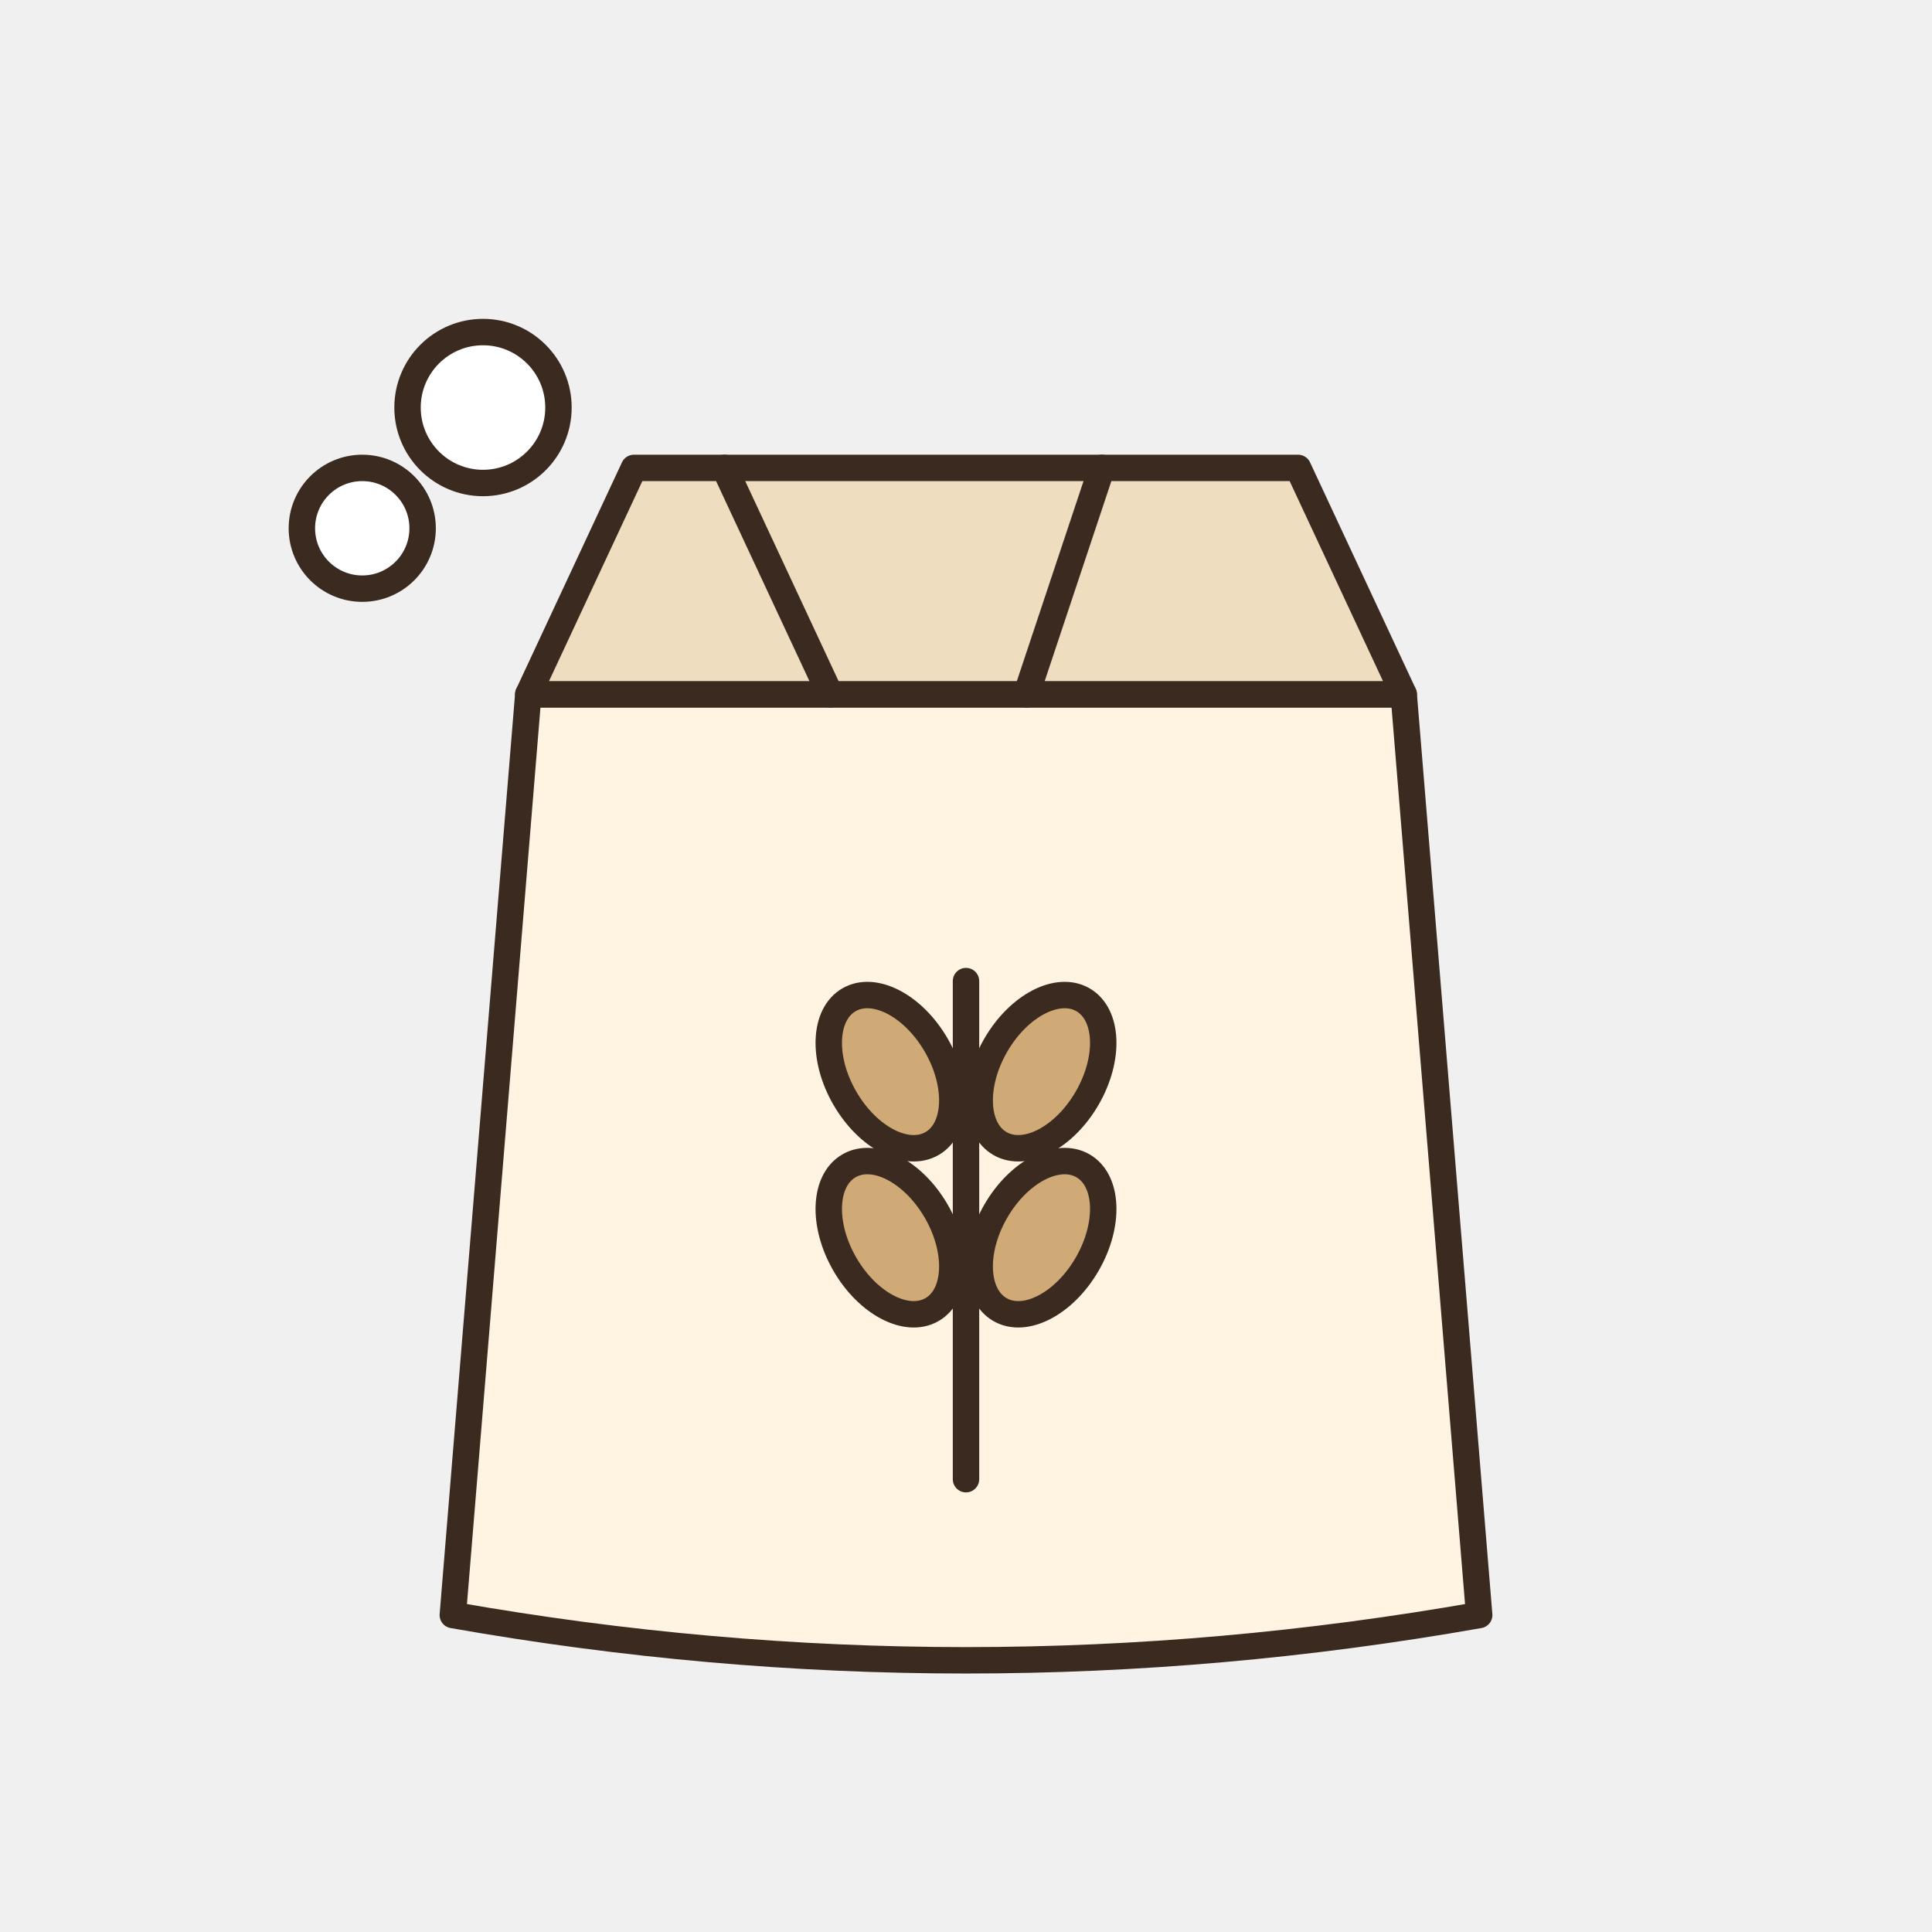
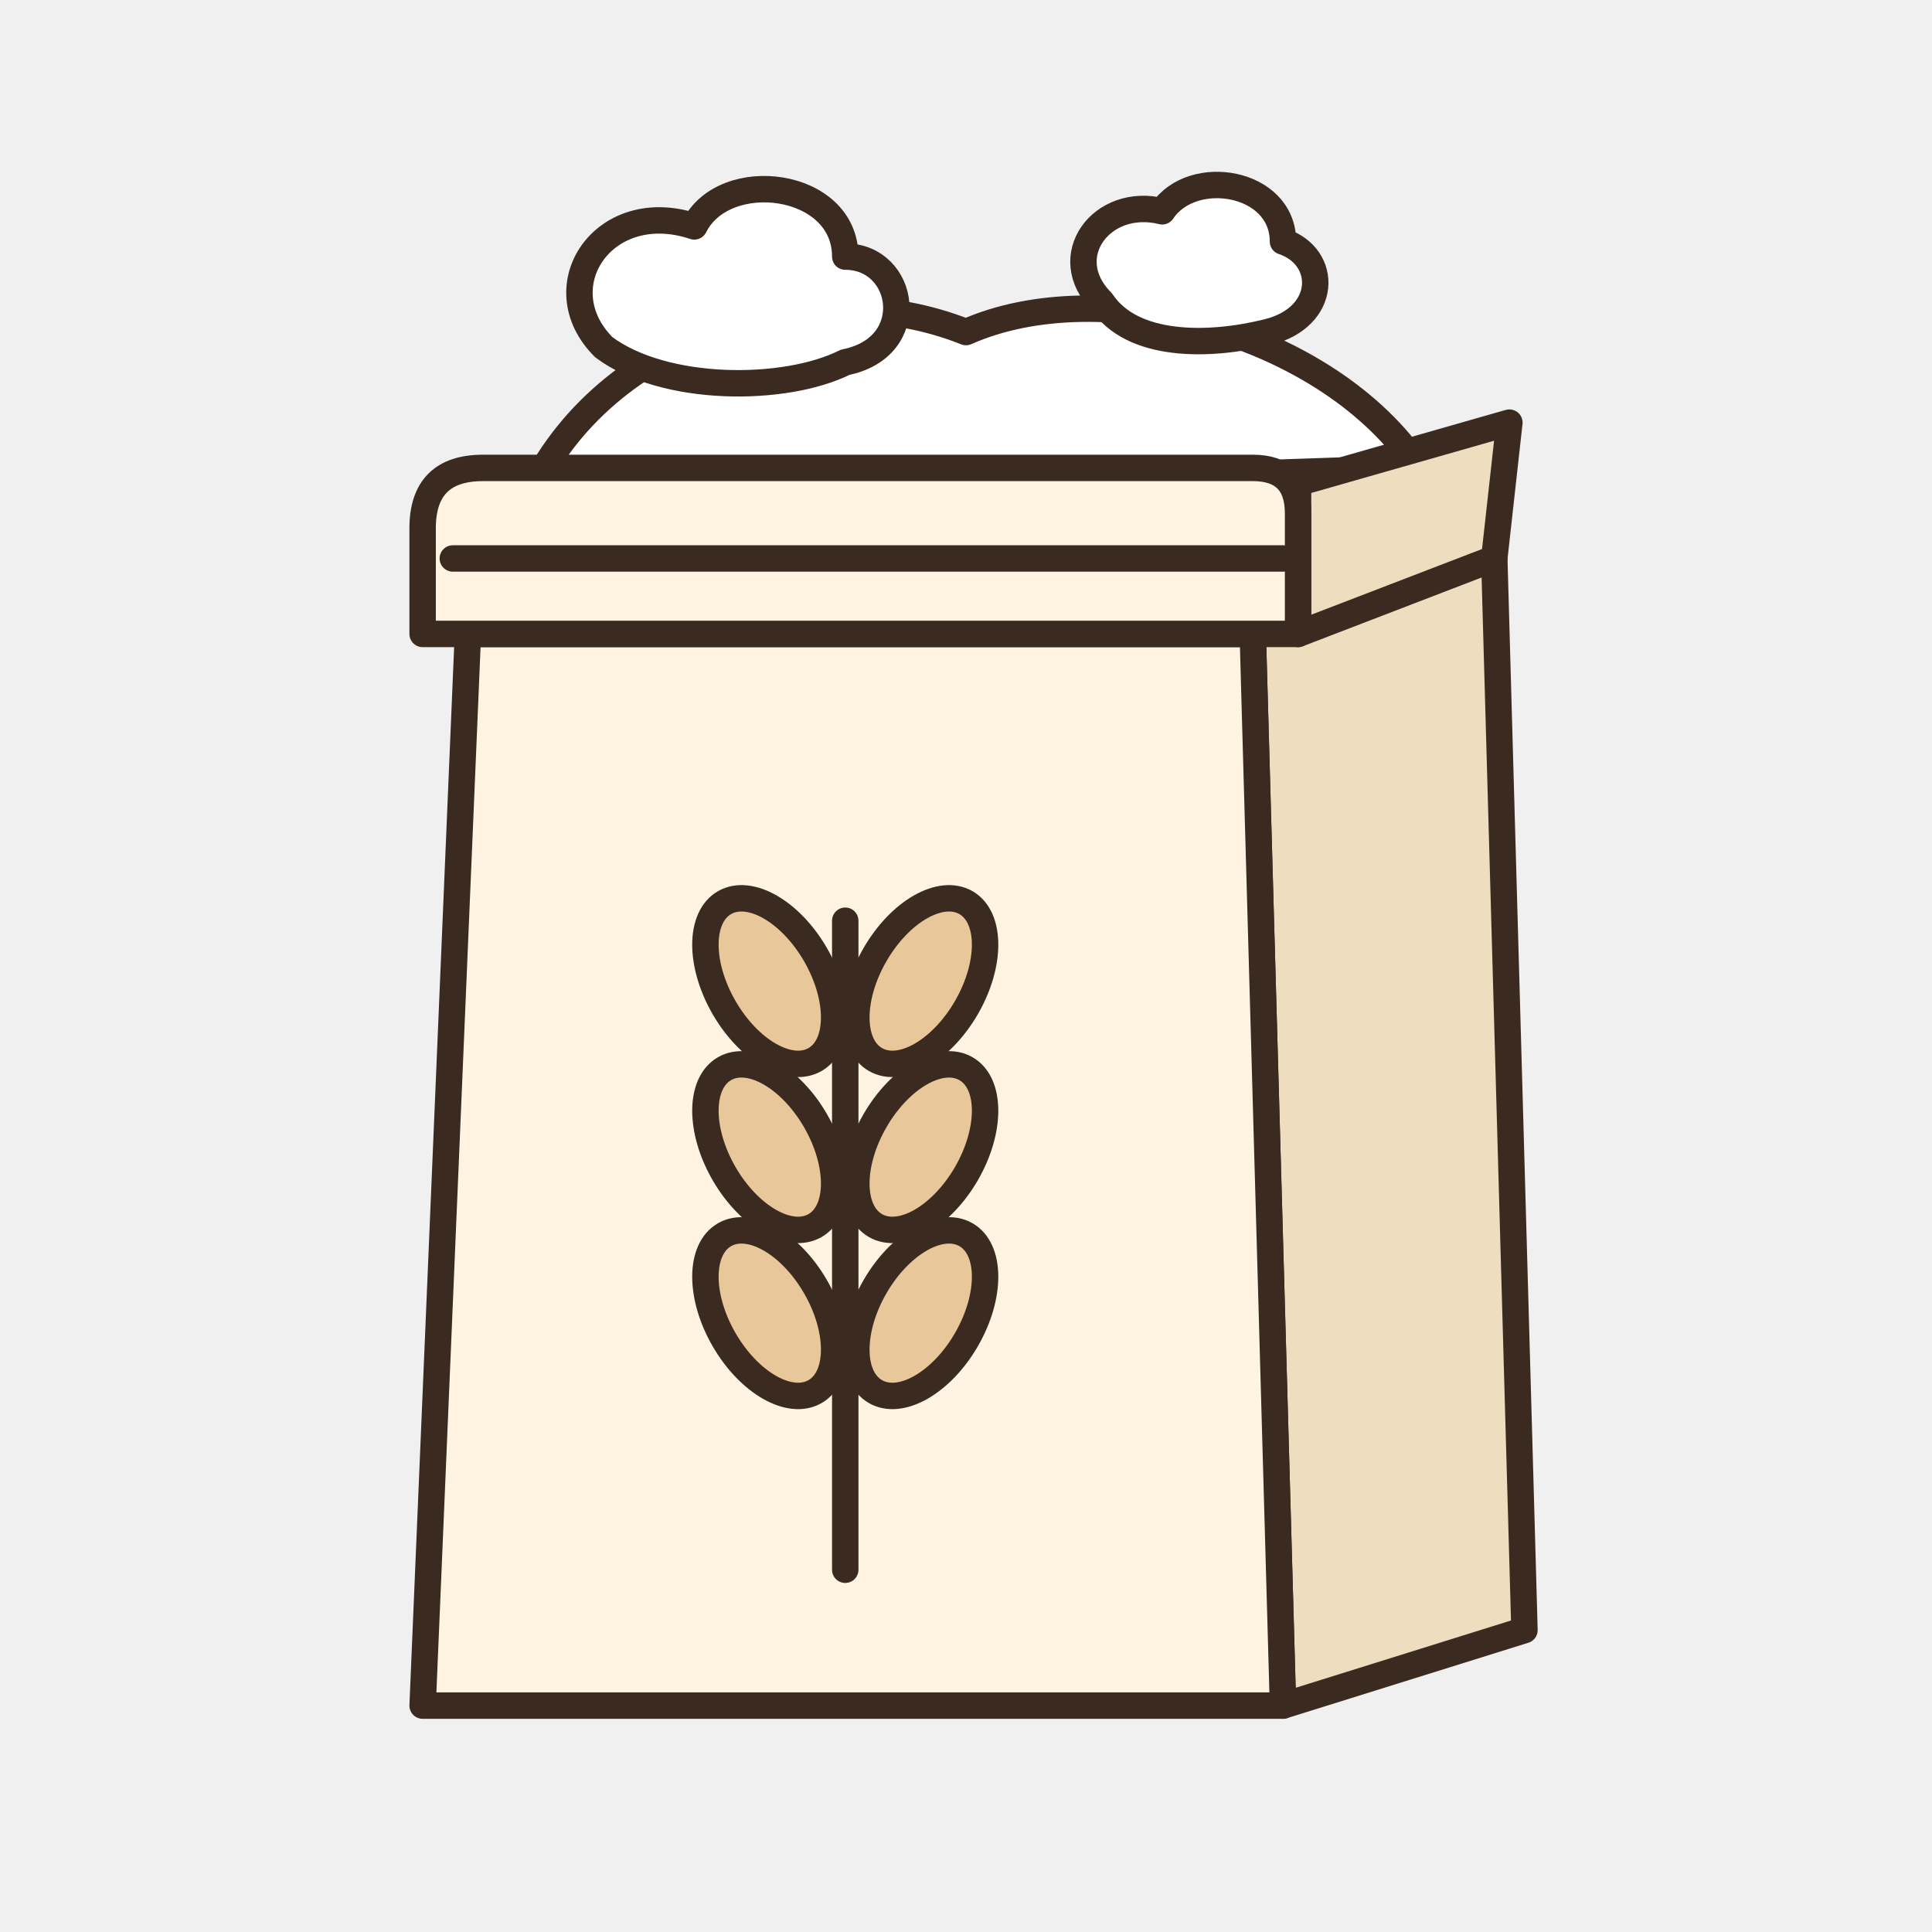
<svg xmlns="http://www.w3.org/2000/svg" viewBox="0 0 256 256">
  <g stroke="#3B2A20" stroke-width="3.5" stroke-linecap="round" stroke-linejoin="round">
-     <path d="M70 92 L186 92 L196 214 Q128 226 60 214 Z" fill="#FFF4E2" />
-     <path d="M70 92 L84 62 L172 62 L186 92 Z" fill="#EEDDBF" />
-     <path d="M96 62 L110 92 M146 62 L136 92" fill="none" />
-     <path d="M128 196 L128 130" fill="none" />
-     <ellipse cx="118" cy="142" rx="7" ry="11" fill="#CFA976" transform="rotate(-30 118 142)" />
-     <ellipse cx="138" cy="142" rx="7" ry="11" fill="#CFA976" transform="rotate(30 138 142)" />
-     <ellipse cx="118" cy="164" rx="7" ry="11" fill="#CFA976" transform="rotate(-30 118 164)" />
-     <ellipse cx="138" cy="164" rx="7" ry="11" fill="#CFA976" transform="rotate(30 138 164)" />
-     <circle cx="64" cy="54" r="10" fill="#FFFFFF" />
-     <circle cx="48" cy="70" r="8" fill="#FFFFFF" />
+     <path id="flour-heap" fill="#FFFFFF" d="M70 66 C80 44 108 36 128 44 C146 36 176 44 188 62 Z" />
+     <path id="puff-1" fill="#FFFFFF" d="M80 46 C72 38 80 26 92 30 C96 22 112 24 112 34 C120 34 122 46 112 48 C104 52 88 52 80 46 Z" />
+     <path id="puff-2" fill="#FFFFFF" d="M146 40 C140 34 146 26 154 28 C158 22 170 24 170 32 C176 34 176 42 168 44 C160 46 150 46 146 40 Z" />
+     <path id="bag-side" fill="#EEDDBF" d="M166 84 L198 74 L202 216 L170 226 Z" />
+     <path id="bag-front" fill="#FFF4E2" d="M62 84 L166 84 L170 226 L56 226 Z" />
+     <path id="cuff-side" fill="#EEDDBF" d="M172 64 L200 56 L198 74 L172 84 Z" />
+     <path id="cuff" fill="#FFF4E2" d="M56 70 Q56 62 64 62 L166 62 Q172 62 172 68 L172 84 L56 84 Z" />
+     <path fill="none" d="M60 74 L170 74" />
+     <g id="wheat-ear">
+       <path fill="none" d="M112 208 L112 122" />
+       <ellipse cx="102" cy="130" rx="7" ry="12" fill="#E8C79A" transform="rotate(-30 102 130)" />
+       <ellipse cx="122" cy="130" rx="7" ry="12" fill="#E8C79A" transform="rotate(30 122 130)" />
+       <ellipse cx="102" cy="152" rx="7" ry="12" fill="#E8C79A" transform="rotate(-30 102 152)" />
+       <ellipse cx="122" cy="152" rx="7" ry="12" fill="#E8C79A" transform="rotate(30 122 152)" />
+       <ellipse cx="102" cy="174" rx="7" ry="12" fill="#E8C79A" transform="rotate(-30 102 174)" />
+       <ellipse cx="122" cy="174" rx="7" ry="12" fill="#E8C79A" transform="rotate(30 122 174)" />
+     </g>
  </g>
</svg>
